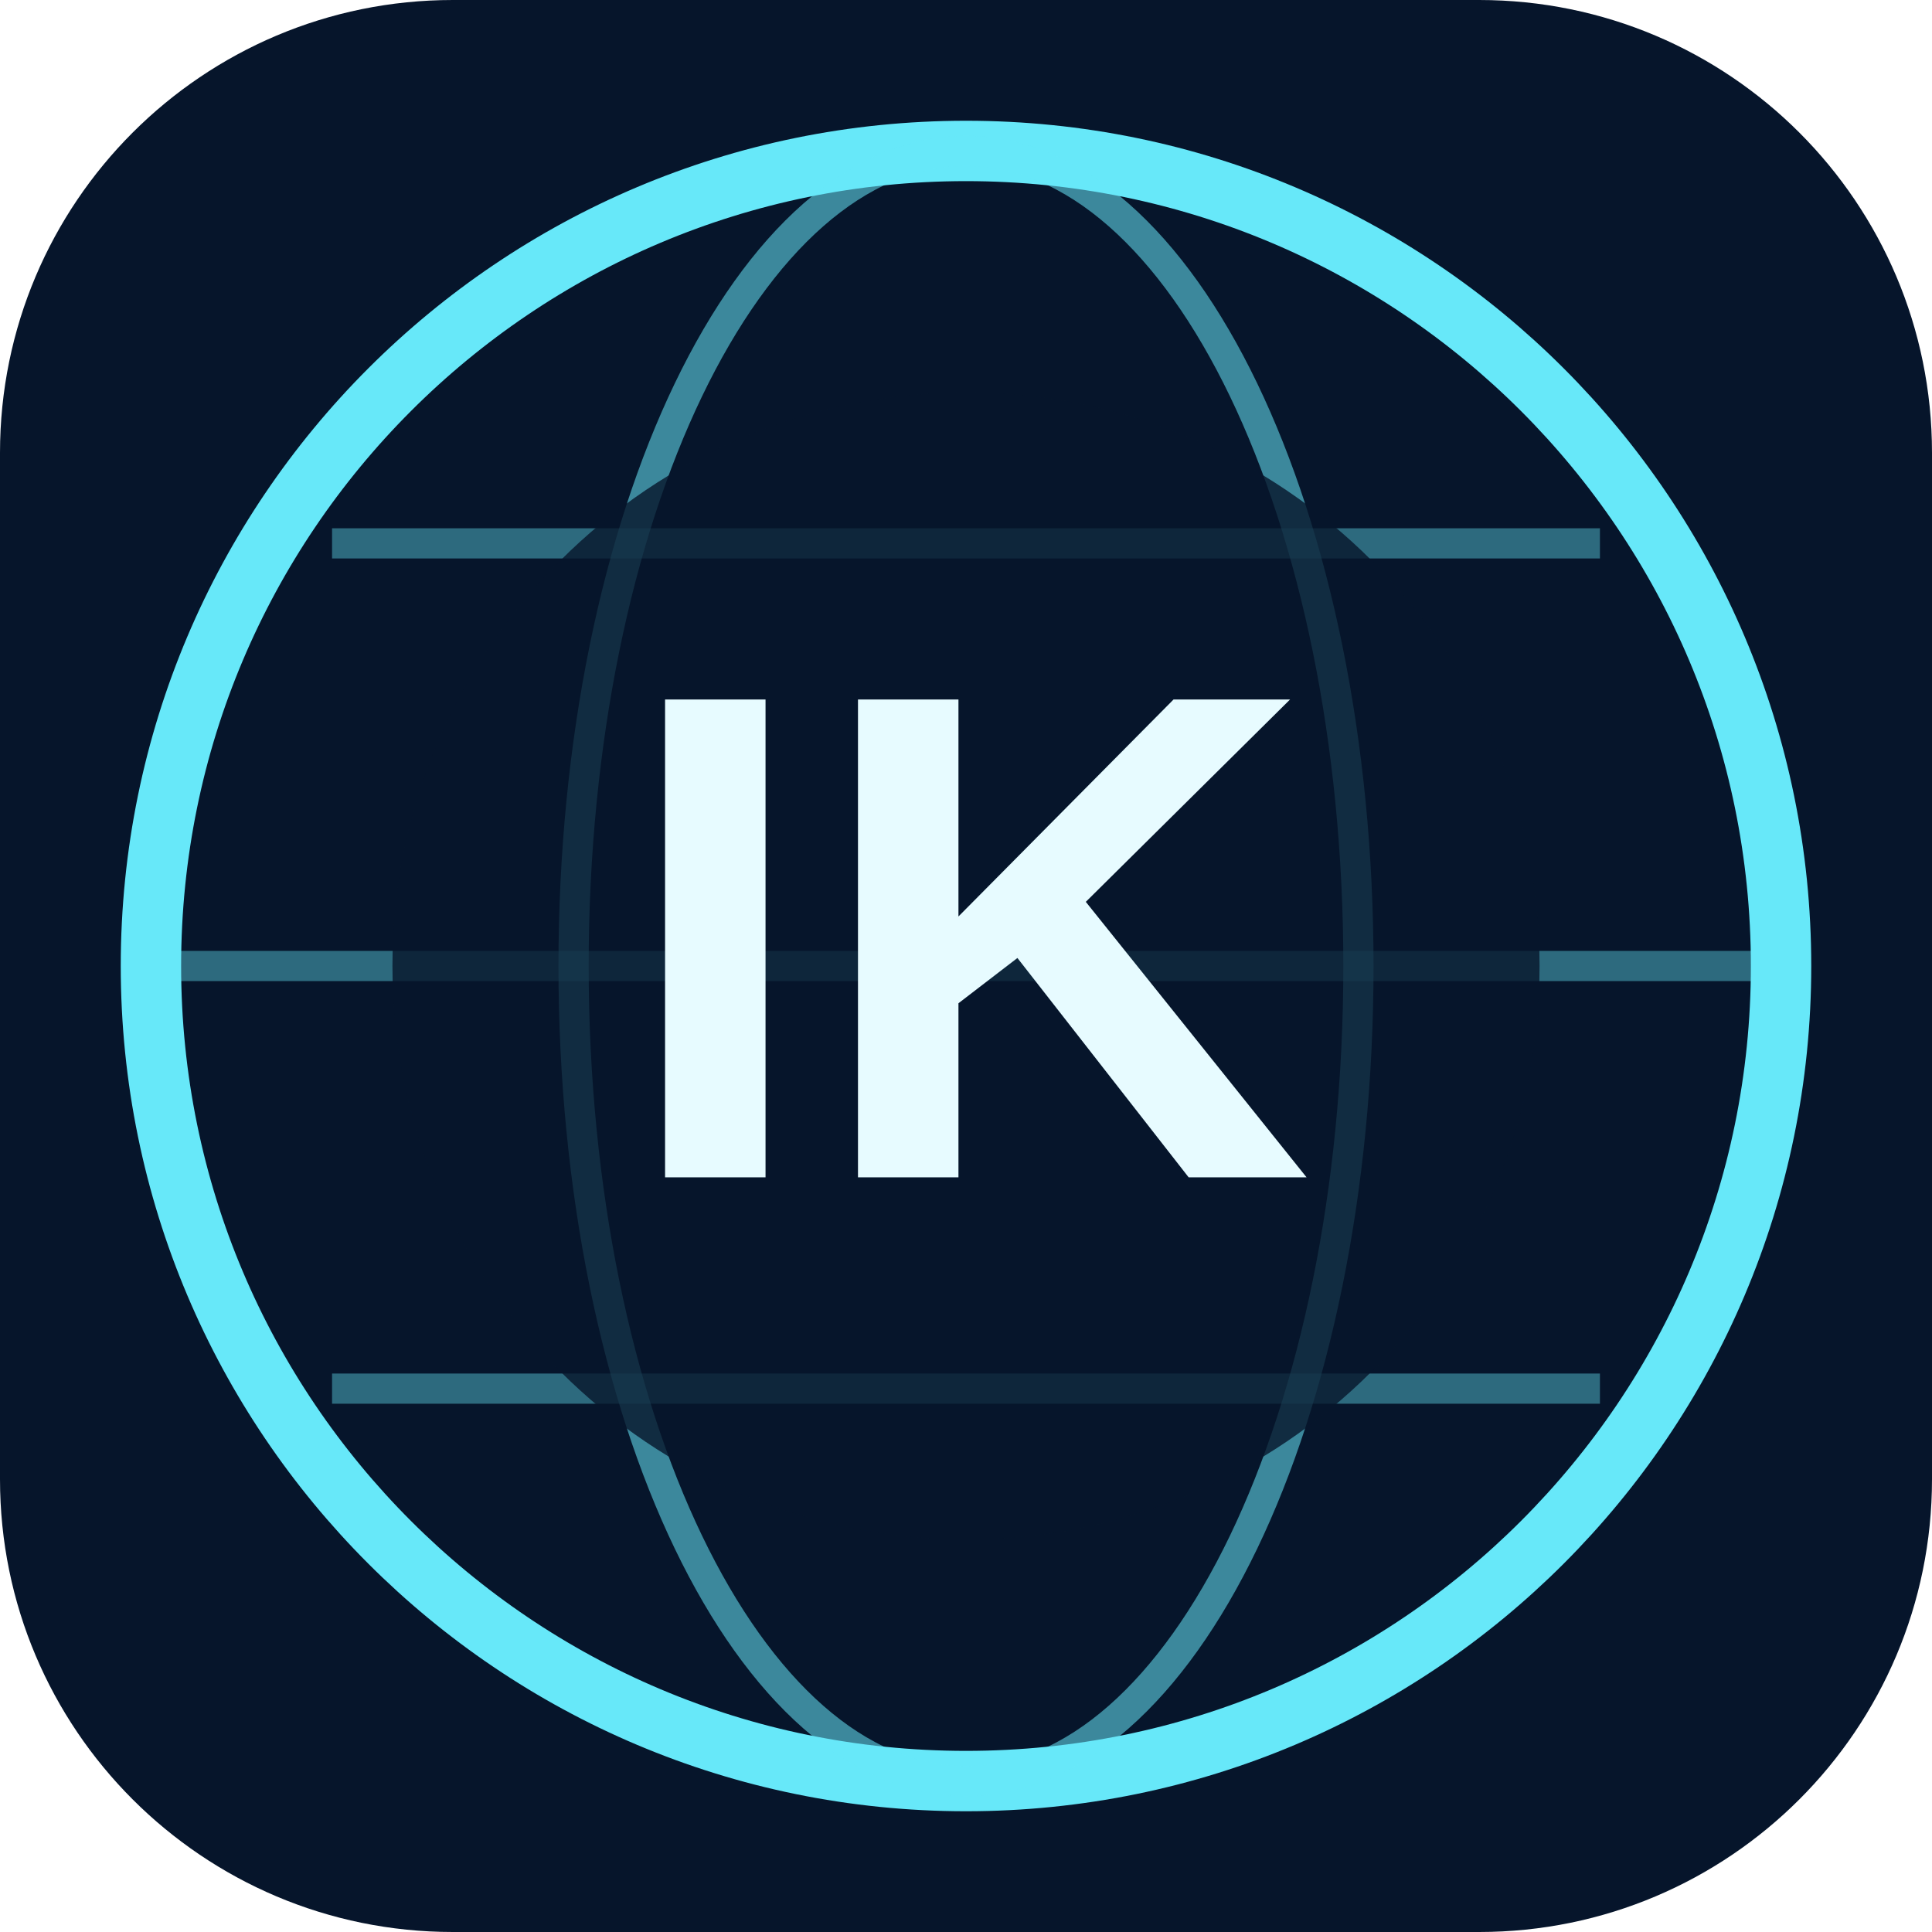
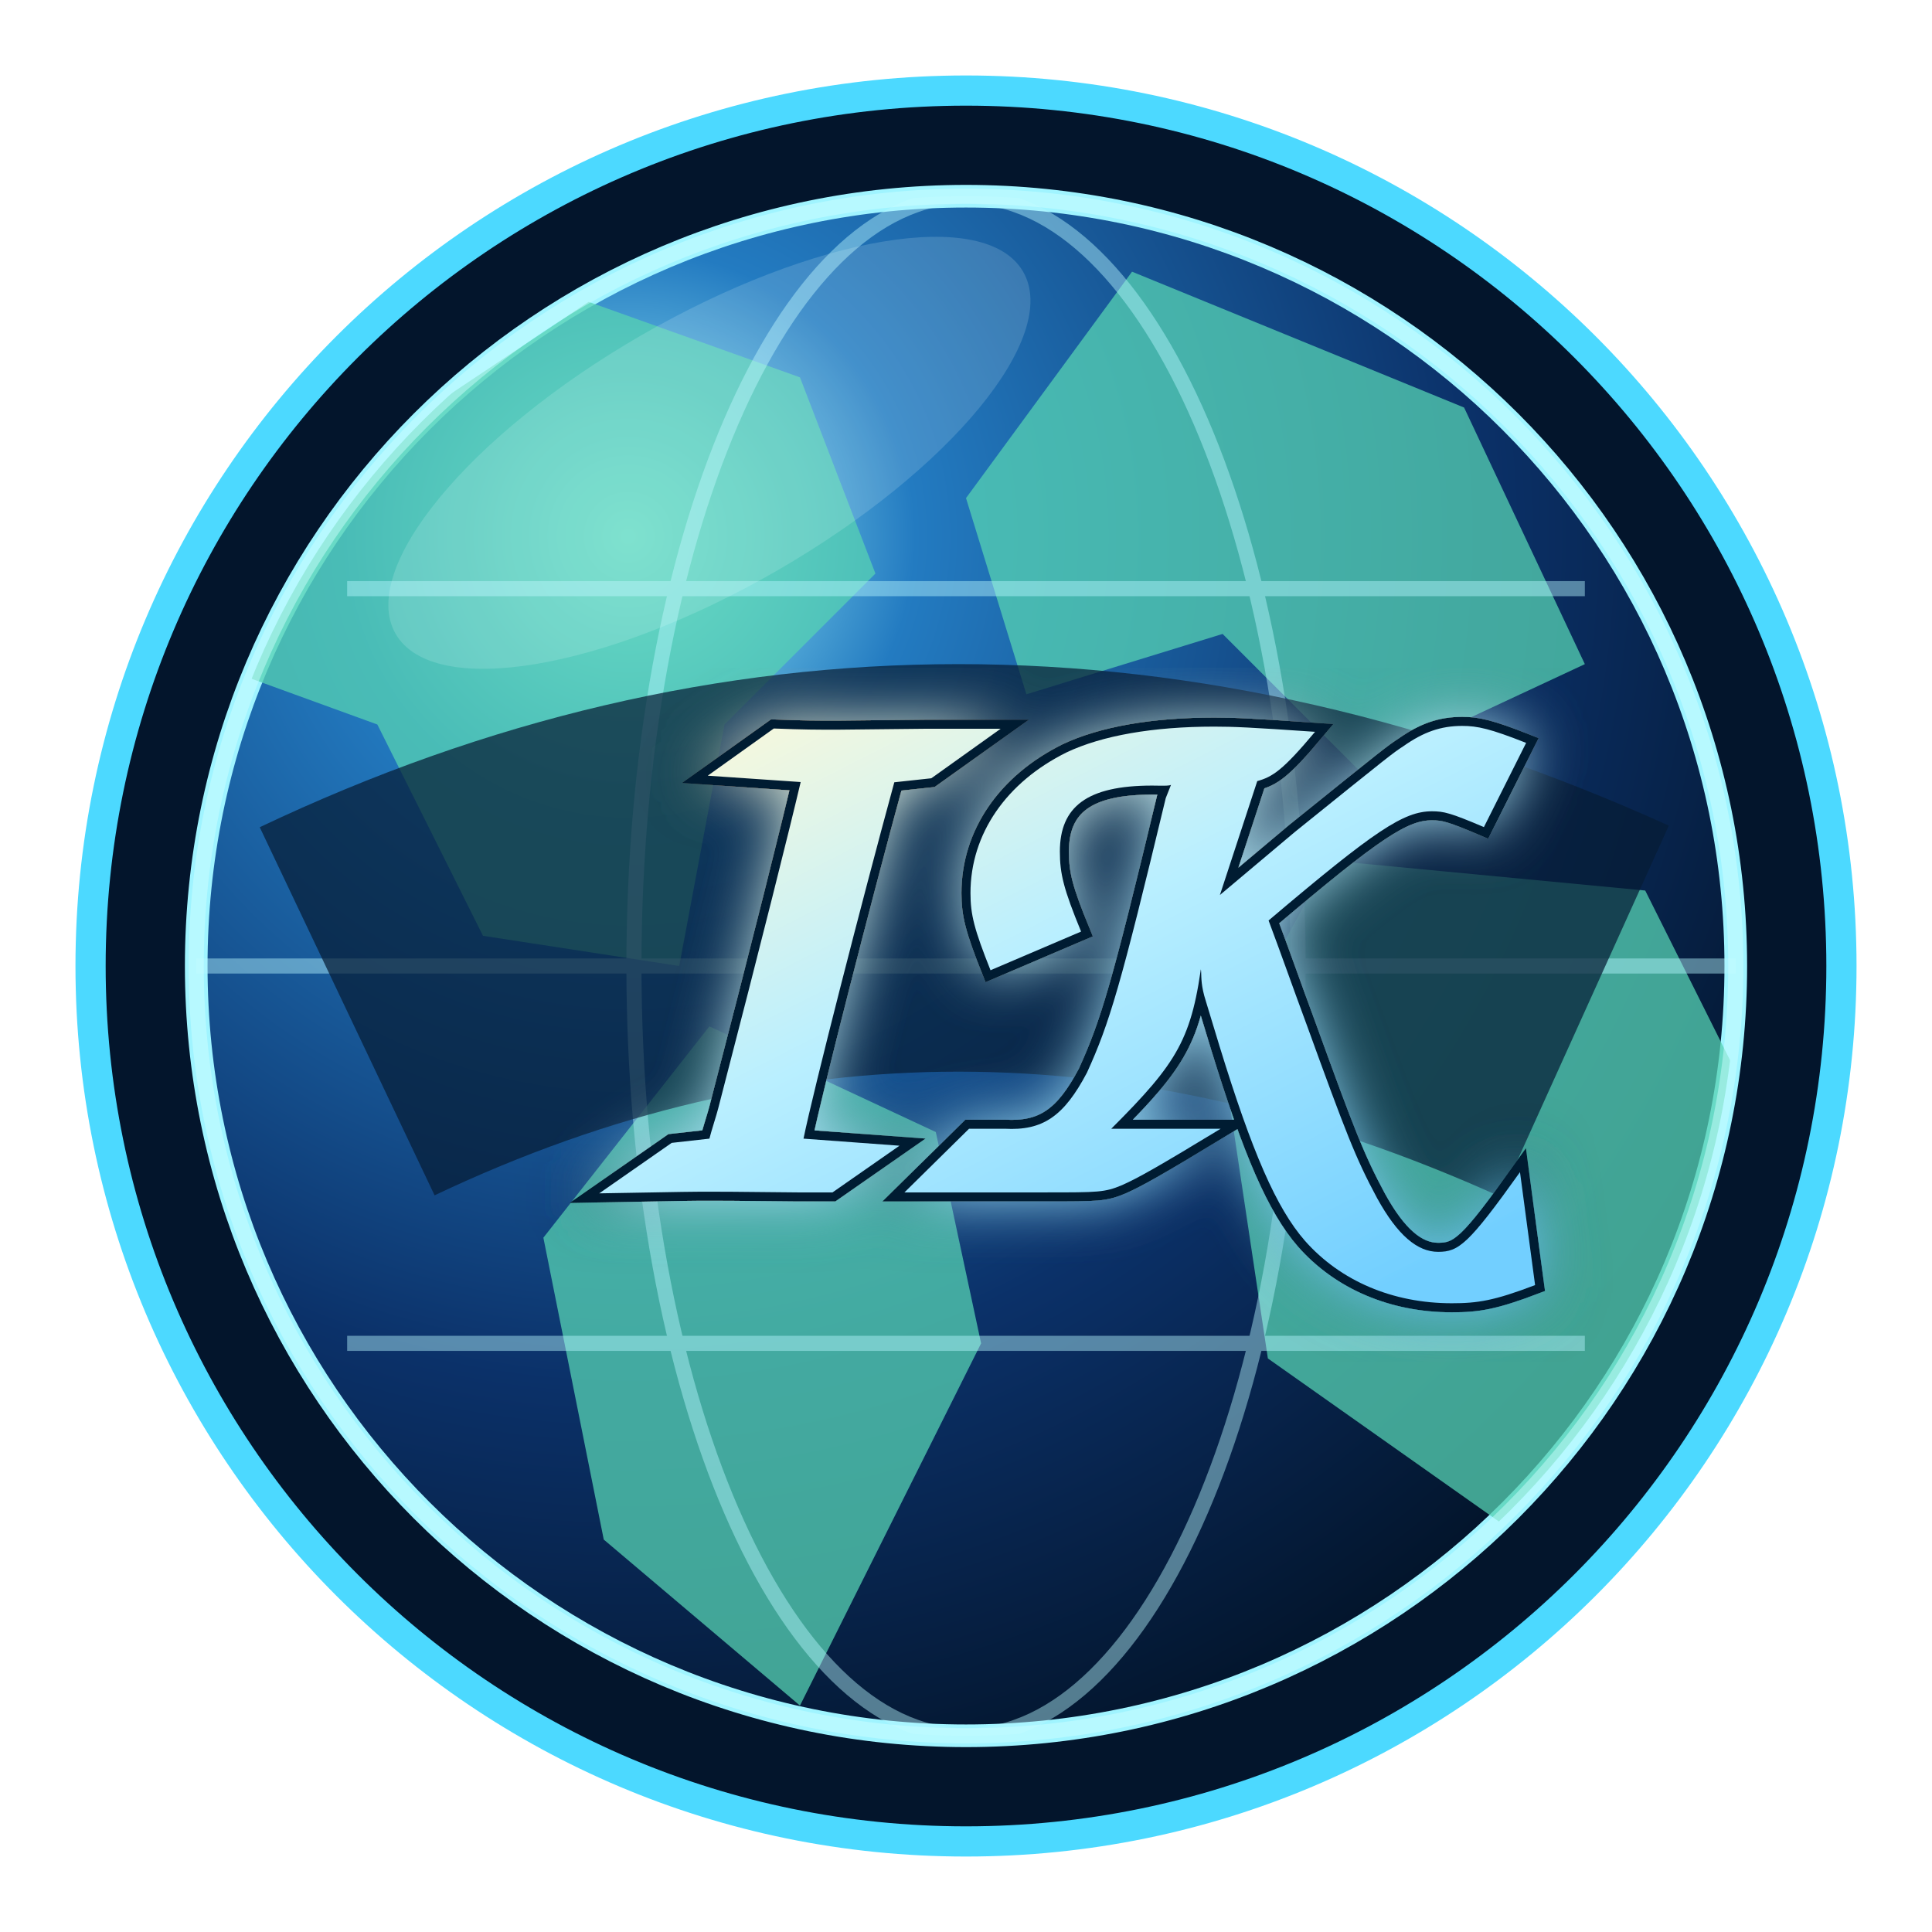
- <svg xmlns="http://www.w3.org/2000/svg" viewBox="0 0 64 64">
-   <rect width="64" height="64" rx="15" fill="#06152b" />
-   <circle cx="32" cy="32" r="27" stroke="#67e8f9" stroke-width="2" fill="none" />
-   <ellipse cx="32" cy="32" rx="13" ry="27" stroke="#67e8f9" opacity=".55" fill="none" />
-   <path d="M5 32h54M11 18h42M11 46h42" stroke="#67e8f9" opacity=".4" fill="none" />
-   <circle cx="32" cy="32" r="19" fill="#06152b" opacity=".8" />
-   <text x="32" y="39" font-family="Arial,sans-serif" font-size="23" font-weight="800" text-anchor="middle" fill="#e7fbff">IK</text>
+ <svg xmlns="http://www.w3.org/2000/svg" viewBox="0 0 128 128">
+   <defs>
+     <radialGradient id="o" cx="28%" cy="22%" r="85%">
+       <stop stop-color="#a6f9ff" />
+       <stop offset=".22" stop-color="#237bc1" />
+       <stop offset=".65" stop-color="#0b3169" />
+       <stop offset="1" stop-color="#03152c" />
+     </radialGradient>
+     <linearGradient id="gold" x2=".8" y2="1">
+       <stop stop-color="#fff9d8" />
+       <stop offset=".45" stop-color="#b9efff" />
+       <stop offset="1" stop-color="#72cfff" />
+     </linearGradient>
+     <filter id="glow">
+       <feGaussianBlur stdDeviation="2" result="b" />
+       <feMerge>
+         <feMergeNode in="b" />
+         <feMergeNode in="SourceGraphic" />
+       </feMerge>
+     </filter>
+     <clipPath id="clip">
+       <circle cx="64" cy="64" r="51" />
+     </clipPath>
+   </defs>
+   <circle cx="64" cy="64" r="58" fill="#03152c" stroke="#4cd9ff" stroke-width="2" />
+   <circle cx="64" cy="64" r="51" fill="url(#o)" stroke="#a0f4ff" stroke-width="1.5" />
+   <g clip-path="url(#clip)" fill="#55d2b3" opacity=".75">
+     <path d="M21 32l18-12 14 5 5 13-10 10-3 16-13-2-7-14-11-4zM47 68l15 7 3 14-12 24-13-11-4-20zM75 18l22 9 8 17-15 7-9-9-13 4-4-13zM88 57l21 2 9 18-17 25-17-12-3-20z" />
+   </g>
+   <g clip-path="url(#clip)" fill="none" stroke="#b5f6ff" opacity=".45">
+     <ellipse cx="64" cy="64" rx="22" ry="51" />
+     <path d="M13 64h102M23 39h82M23 89h82" />
+   </g>
+   <ellipse cx="47" cy="30" rx="24" ry="9" fill="#e9ffff" opacity=".16" transform="rotate(-30 47 30)" />
+   <path d="M23 67q40-19 82 0" stroke="#061c35" stroke-width="27" fill="none" opacity=".72" />
+   <text x="64" y="79" text-anchor="middle" font-family="Monotype Corsiva, URW Chancery L, cursive" font-size="50" font-weight="bold" font-style="italic" fill="url(#gold)" stroke="#031b32" stroke-width="1.2" paint-order="stroke" filter="url(#glow)">IK</text>
+   <circle cx="64" cy="64" r="51" fill="none" stroke="#d3ffff" stroke-width="1" opacity=".45" />
</svg>
